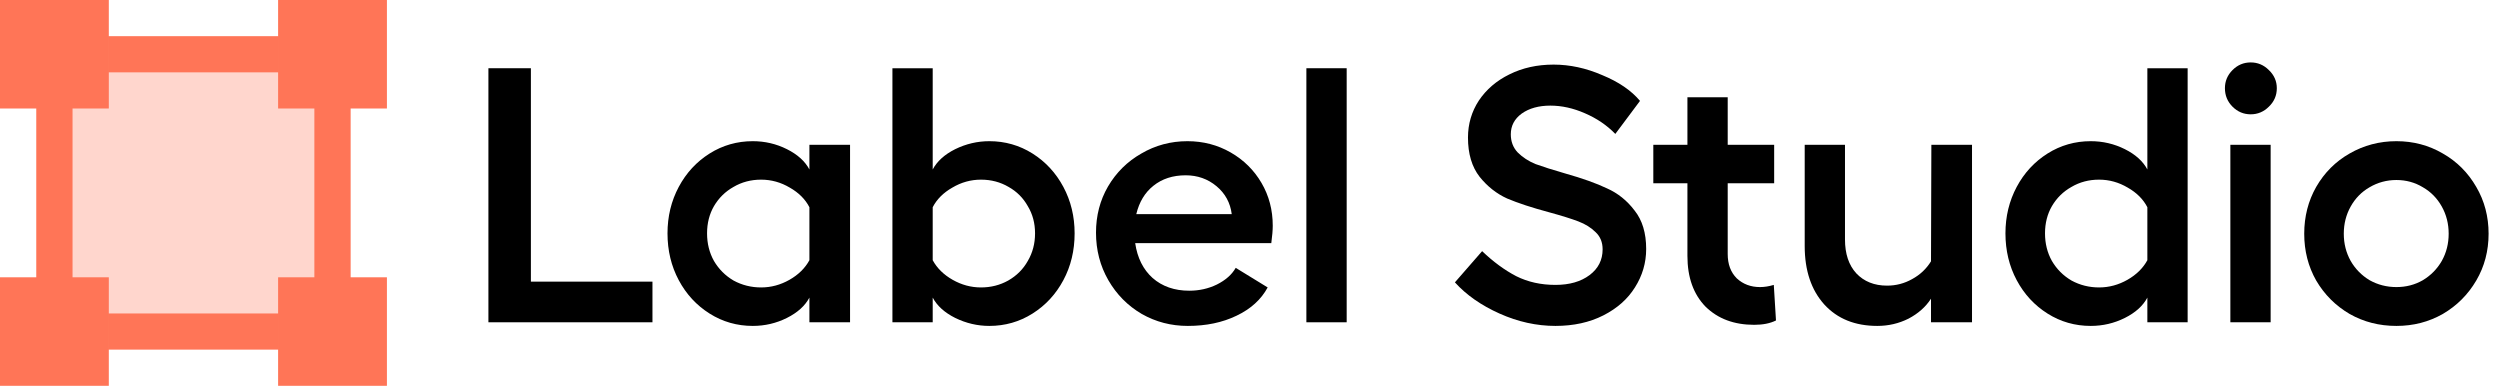
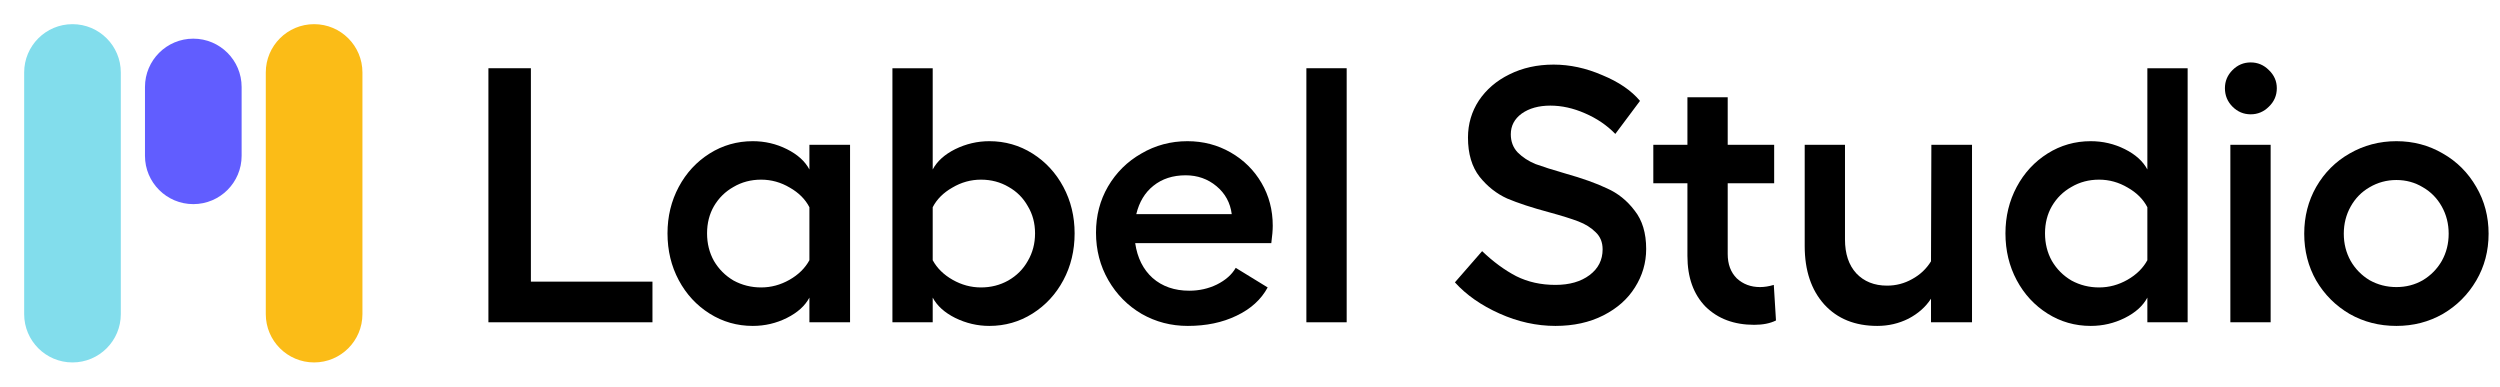
<svg xmlns="http://www.w3.org/2000/svg" width="194" height="30" viewBox="0 0 194 30" fill="none">
  <g clip-path="url(#clip0_3335_44667)">
-     <path d="M26.211 4.842H3.574V26.288H26.211V4.842Z" fill="#FFD6CD" />
-     <path fill-rule="evenodd" clip-rule="evenodd" d="M8.444 8.42H0V0H8.444V8.42ZM30.025 8.42H21.581V3.32022e-05H30.025V8.42ZM0 29.939H8.444V21.518H0V29.939ZM30.025 29.939H21.581V21.518H30.025V29.939ZM2.814 8.42H5.629V21.518H2.814V8.42ZM27.21 8.42H24.395V21.518H27.21V8.42ZM8.445 2.807H21.58V5.614H8.445V2.807ZM21.58 24.325H8.445V27.131H21.58V24.325Z" fill="#FF7557" />
+     <rect x="1.875" y="1.875" width="7.5" height="26.25" rx="3.75" fill="#82DDEC" />
+     <rect x="11.25" y="3" width="7.5" height="12.84" rx="3.75" fill="#615DFF" />
+     <rect x="20.625" y="1.875" width="7.5" height="26.25" rx="3.75" fill="#FBBC17" />
    <path d="M41.197 5.295V21.855H50.631V25.009H37.901V5.295H41.197Z" fill="currentColor" />
    <path d="M65.964 25.009H62.81V23.094C62.472 23.732 61.89 24.258 61.064 24.671C60.238 25.084 59.355 25.291 58.417 25.291C57.196 25.291 56.079 24.972 55.065 24.333C54.051 23.695 53.253 22.831 52.671 21.742C52.089 20.653 51.798 19.442 51.798 18.109C51.798 16.795 52.089 15.593 52.671 14.504C53.253 13.415 54.051 12.552 55.065 11.913C56.079 11.275 57.196 10.956 58.417 10.956C59.355 10.956 60.238 11.162 61.064 11.575C61.89 11.988 62.472 12.514 62.81 13.152V11.237H65.964V25.009ZM54.868 18.109C54.868 18.898 55.046 19.611 55.403 20.25C55.779 20.888 56.286 21.395 56.924 21.77C57.581 22.127 58.295 22.305 59.064 22.305C59.834 22.305 60.566 22.108 61.261 21.714C61.956 21.32 62.472 20.813 62.81 20.193V16.081C62.491 15.462 61.984 14.955 61.289 14.56C60.595 14.147 59.853 13.941 59.064 13.941C58.276 13.941 57.562 14.129 56.924 14.504C56.286 14.861 55.779 15.358 55.403 15.997C55.046 16.616 54.868 17.32 54.868 18.109Z" fill="currentColor" />
    <path d="M72.378 13.152C72.716 12.514 73.298 11.988 74.124 11.575C74.969 11.162 75.851 10.956 76.771 10.956C77.992 10.956 79.109 11.275 80.123 11.913C81.137 12.552 81.935 13.415 82.517 14.504C83.099 15.593 83.39 16.795 83.39 18.109C83.39 19.442 83.099 20.653 82.517 21.742C81.935 22.831 81.137 23.695 80.123 24.333C79.109 24.972 77.992 25.291 76.771 25.291C75.851 25.291 74.969 25.084 74.124 24.671C73.298 24.258 72.716 23.732 72.378 23.094V25.009H69.252V5.295H72.378V13.152ZM72.378 20.193C72.716 20.813 73.232 21.32 73.927 21.714C74.622 22.108 75.354 22.305 76.124 22.305C76.893 22.305 77.597 22.127 78.236 21.77C78.893 21.395 79.4 20.888 79.757 20.25C80.132 19.611 80.32 18.898 80.32 18.109C80.32 17.32 80.132 16.616 79.757 15.997C79.4 15.358 78.902 14.861 78.264 14.504C77.626 14.129 76.912 13.941 76.124 13.941C75.335 13.941 74.593 14.147 73.899 14.56C73.204 14.955 72.697 15.462 72.378 16.081V20.193Z" fill="currentColor" />
    <path d="M92.175 25.291C90.879 25.291 89.687 24.981 88.598 24.361C87.509 23.723 86.646 22.85 86.007 21.742C85.369 20.634 85.05 19.405 85.05 18.053C85.05 16.738 85.359 15.546 85.979 14.476C86.617 13.387 87.481 12.533 88.57 11.913C89.659 11.275 90.851 10.956 92.147 10.956C93.367 10.956 94.484 11.247 95.498 11.829C96.512 12.411 97.31 13.199 97.892 14.194C98.474 15.19 98.765 16.297 98.765 17.518C98.765 17.856 98.728 18.306 98.653 18.869H88.091C88.26 20.015 88.711 20.916 89.443 21.573C90.194 22.23 91.142 22.559 92.288 22.559C93.057 22.559 93.771 22.399 94.428 22.08C95.104 21.742 95.592 21.31 95.892 20.785L98.371 22.305C97.864 23.244 97.057 23.977 95.949 24.502C94.86 25.028 93.602 25.291 92.175 25.291ZM95.583 16.616C95.47 15.734 95.076 15.011 94.4 14.448C93.724 13.885 92.926 13.603 92.006 13.603C91.011 13.603 90.175 13.875 89.499 14.42C88.842 14.945 88.401 15.678 88.176 16.616H95.583Z" fill="currentColor" />
    <path d="M104.502 25.009H101.375V5.295H104.502V25.009Z" fill="currentColor" />
    <path d="M120.561 5.013C121.819 5.013 123.077 5.285 124.335 5.83C125.612 6.356 126.588 7.022 127.264 7.829L125.349 10.392C124.692 9.716 123.903 9.181 122.983 8.787C122.082 8.393 121.19 8.196 120.308 8.196C119.407 8.196 118.665 8.402 118.083 8.815C117.52 9.228 117.238 9.763 117.238 10.421C117.238 10.984 117.417 11.453 117.773 11.829C118.149 12.204 118.609 12.505 119.153 12.73C119.717 12.936 120.486 13.181 121.463 13.462C122.796 13.838 123.875 14.223 124.701 14.617C125.546 14.992 126.26 15.565 126.842 16.335C127.443 17.086 127.743 18.081 127.743 19.32C127.743 20.39 127.452 21.385 126.87 22.305C126.307 23.207 125.49 23.93 124.42 24.474C123.35 25.018 122.11 25.291 120.702 25.291C119.238 25.291 117.792 24.972 116.365 24.333C114.938 23.695 113.783 22.887 112.901 21.911L115.013 19.489C115.877 20.315 116.759 20.963 117.661 21.432C118.562 21.883 119.576 22.108 120.702 22.108C121.791 22.108 122.674 21.855 123.35 21.348C124.026 20.841 124.363 20.174 124.363 19.348C124.363 18.804 124.185 18.363 123.828 18.025C123.472 17.668 123.021 17.386 122.477 17.18C121.932 16.973 121.181 16.738 120.223 16.476C118.89 16.119 117.801 15.762 116.957 15.405C116.13 15.03 115.417 14.467 114.816 13.716C114.215 12.946 113.915 11.932 113.915 10.674C113.915 9.623 114.197 8.665 114.76 7.801C115.342 6.938 116.13 6.262 117.126 5.774C118.139 5.267 119.285 5.013 120.561 5.013Z" fill="currentColor" />
    <path d="M136.126 25.206C134.568 25.206 133.31 24.737 132.352 23.798C131.414 22.84 130.944 21.526 130.944 19.855V14.223H128.297V11.237H130.944V7.548H134.07V11.237H137.675V14.223H134.07V19.714C134.07 20.503 134.305 21.132 134.774 21.601C135.263 22.052 135.863 22.277 136.577 22.277C136.915 22.277 137.272 22.221 137.647 22.108L137.816 24.868C137.365 25.094 136.802 25.206 136.126 25.206Z" fill="currentColor" />
    <path d="M149.846 23.178C149.433 23.817 148.851 24.333 148.1 24.727C147.349 25.103 146.541 25.291 145.678 25.291C143.95 25.291 142.58 24.737 141.566 23.629C140.552 22.503 140.045 20.991 140.045 19.095V11.237H143.171V18.588C143.171 19.696 143.462 20.569 144.044 21.207C144.645 21.845 145.443 22.165 146.438 22.165C147.133 22.165 147.78 21.996 148.381 21.658C149.001 21.32 149.489 20.86 149.846 20.278L149.874 11.237H153.028V25.009H149.846V23.178Z" fill="currentColor" />
    <path d="M166.635 16.081C166.315 15.462 165.809 14.955 165.114 14.56C164.419 14.147 163.678 13.941 162.889 13.941C162.1 13.941 161.387 14.129 160.749 14.504C160.11 14.861 159.603 15.358 159.228 15.997C158.871 16.616 158.693 17.32 158.693 18.109C158.693 18.898 158.871 19.611 159.228 20.25C159.603 20.888 160.11 21.395 160.749 21.77C161.406 22.127 162.119 22.305 162.889 22.305C163.659 22.305 164.391 22.108 165.086 21.714C165.78 21.32 166.297 20.813 166.635 20.193V16.081ZM155.623 18.109C155.623 16.795 155.914 15.593 156.496 14.504C157.078 13.415 157.876 12.552 158.89 11.913C159.904 11.275 161.021 10.956 162.241 10.956C163.18 10.956 164.062 11.162 164.889 11.575C165.715 11.988 166.297 12.514 166.635 13.152V5.295H169.761V25.009H166.635V23.094C166.297 23.732 165.715 24.258 164.889 24.671C164.062 25.084 163.18 25.291 162.241 25.291C161.021 25.291 159.904 24.972 158.89 24.333C157.876 23.695 157.078 22.831 156.496 21.742C155.914 20.653 155.623 19.442 155.623 18.109Z" fill="currentColor" />
    <path d="M176.202 11.237V25.009H173.076V11.237H176.202ZM174.654 4.844C175.198 4.844 175.667 5.041 176.062 5.436C176.475 5.83 176.681 6.299 176.681 6.844C176.681 7.407 176.475 7.886 176.062 8.28C175.667 8.674 175.198 8.871 174.654 8.871C174.109 8.871 173.64 8.674 173.245 8.28C172.851 7.886 172.654 7.407 172.654 6.844C172.654 6.299 172.851 5.83 173.245 5.436C173.64 5.041 174.109 4.844 174.654 4.844Z" fill="currentColor" />
    <path d="M185.962 10.956C187.276 10.956 188.477 11.275 189.566 11.913C190.655 12.533 191.519 13.396 192.157 14.504C192.796 15.593 193.115 16.804 193.115 18.137C193.115 19.47 192.796 20.681 192.157 21.77C191.519 22.859 190.655 23.723 189.566 24.361C188.477 24.981 187.276 25.291 185.962 25.291C184.628 25.291 183.417 24.981 182.328 24.361C181.239 23.723 180.376 22.859 179.737 21.77C179.118 20.681 178.808 19.47 178.808 18.137C178.808 16.804 179.118 15.593 179.737 14.504C180.376 13.396 181.239 12.533 182.328 11.913C183.436 11.275 184.647 10.956 185.962 10.956ZM181.878 18.137C181.878 18.907 182.056 19.611 182.413 20.25C182.77 20.869 183.258 21.367 183.877 21.742C184.516 22.099 185.21 22.277 185.962 22.277C186.713 22.277 187.398 22.099 188.017 21.742C188.637 21.367 189.125 20.869 189.482 20.25C189.839 19.611 190.017 18.907 190.017 18.137C190.017 17.367 189.839 16.663 189.482 16.025C189.125 15.387 188.637 14.889 188.017 14.532C187.398 14.157 186.713 13.969 185.962 13.969C185.21 13.969 184.516 14.157 183.877 14.532C183.258 14.889 182.77 15.387 182.413 16.025C182.056 16.663 181.878 17.367 181.878 18.137Z" fill="currentColor" />
  </g>
</svg>
